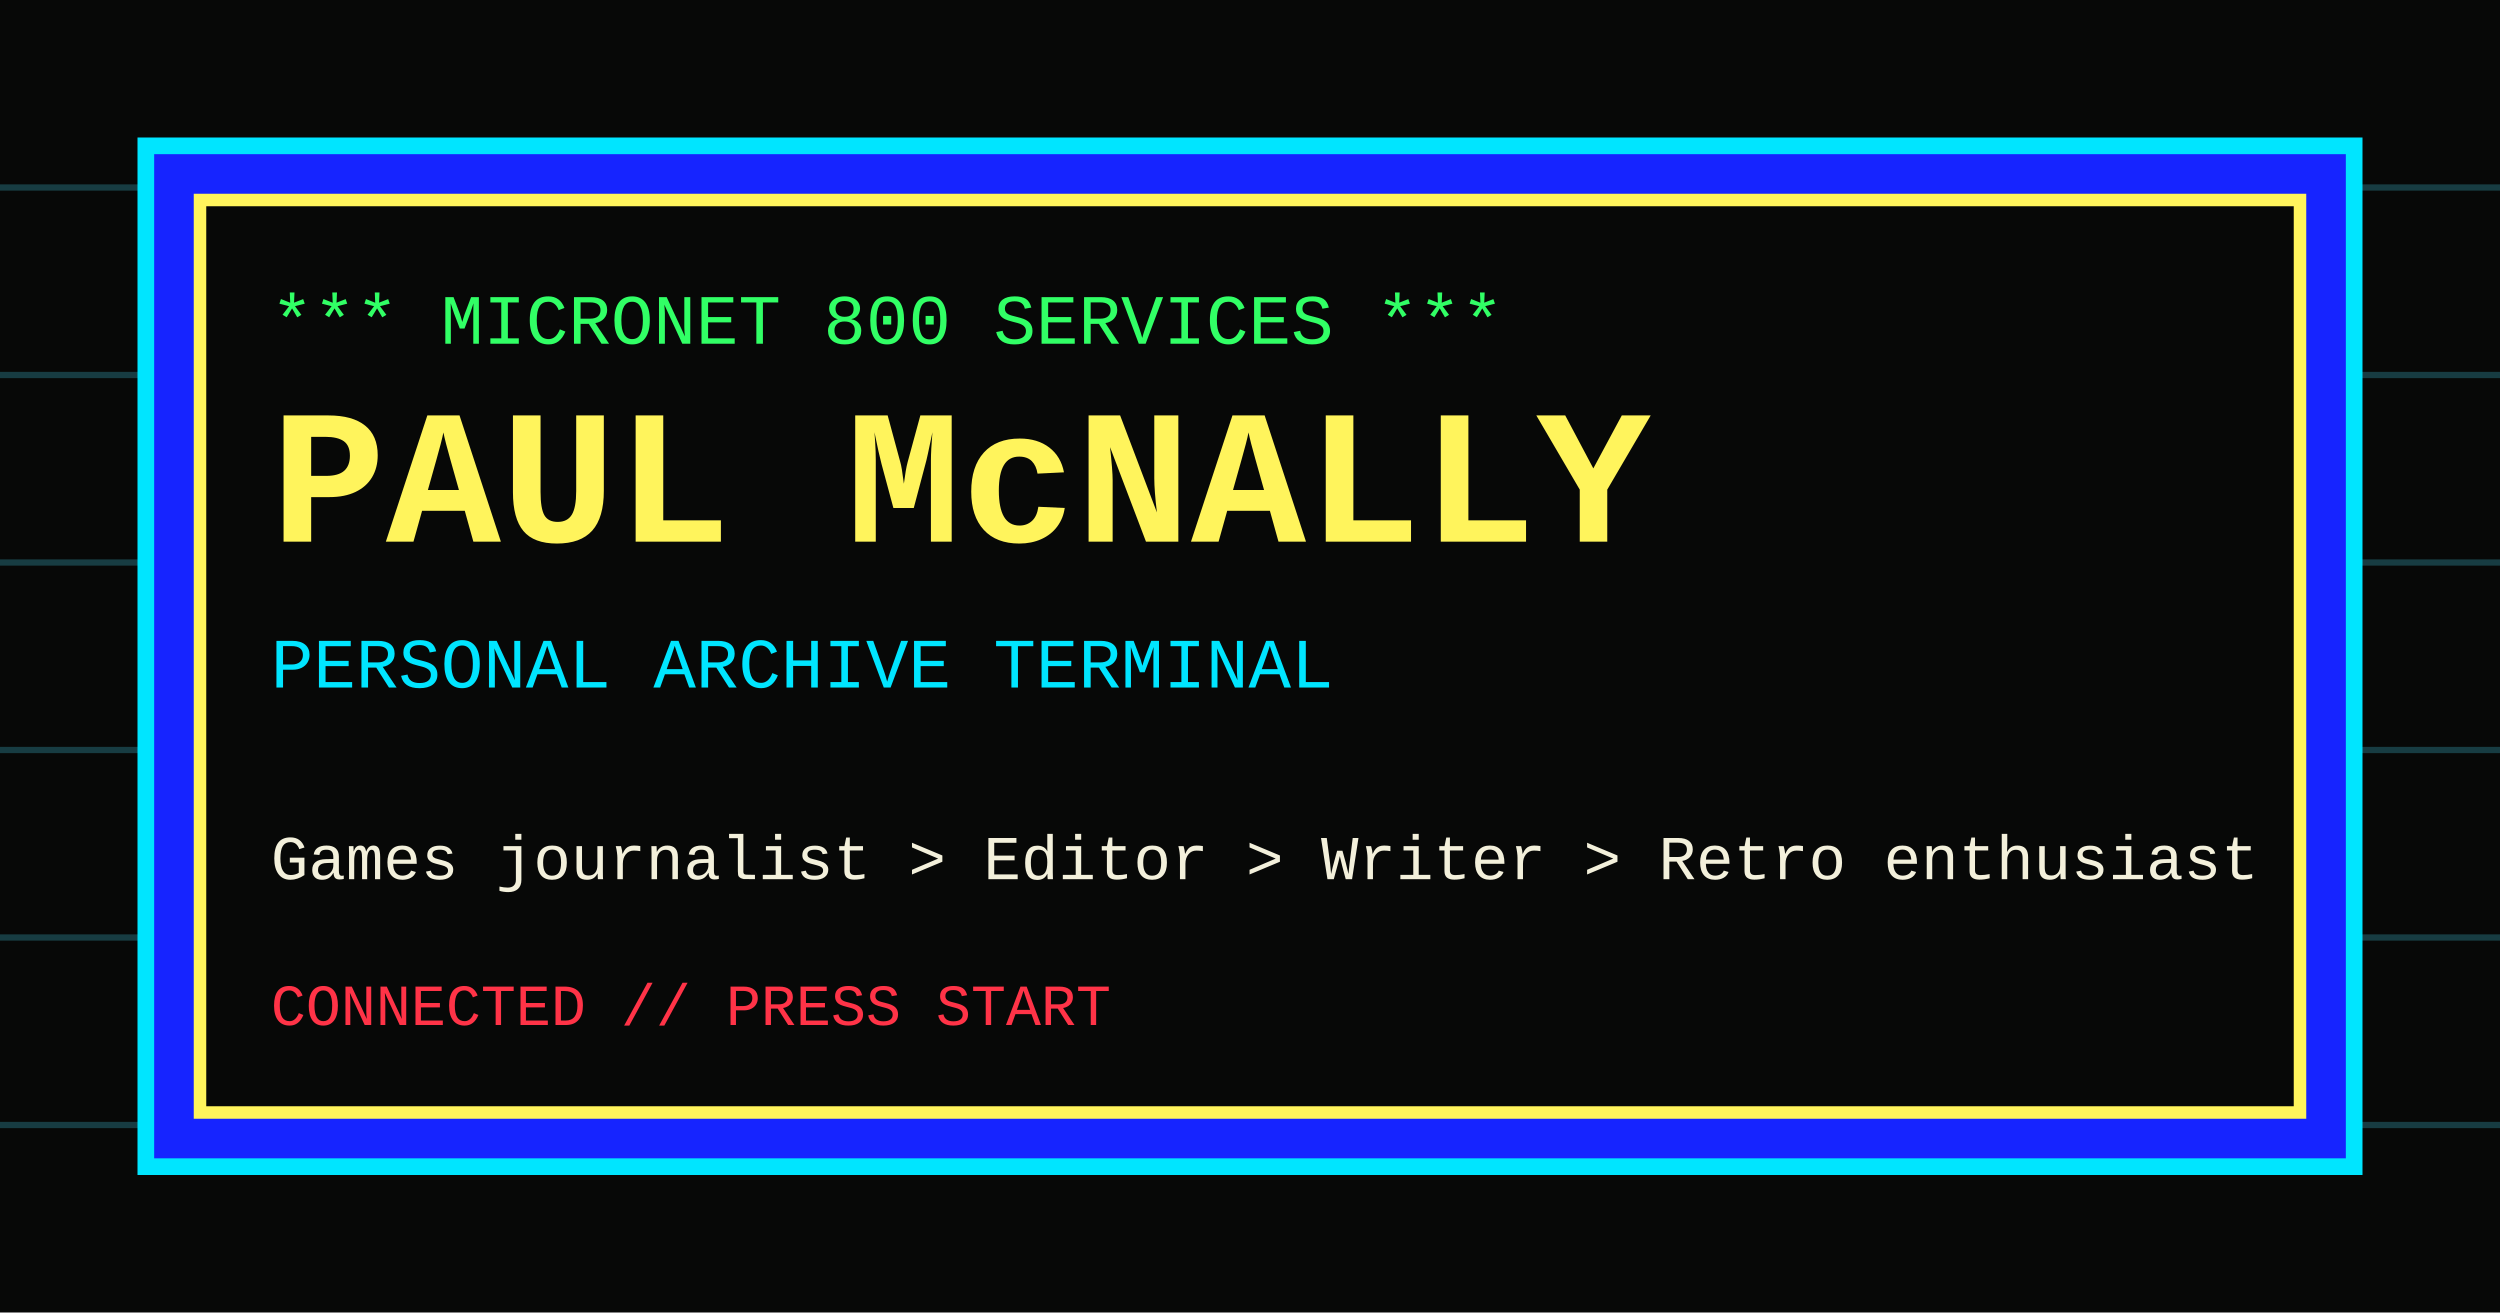
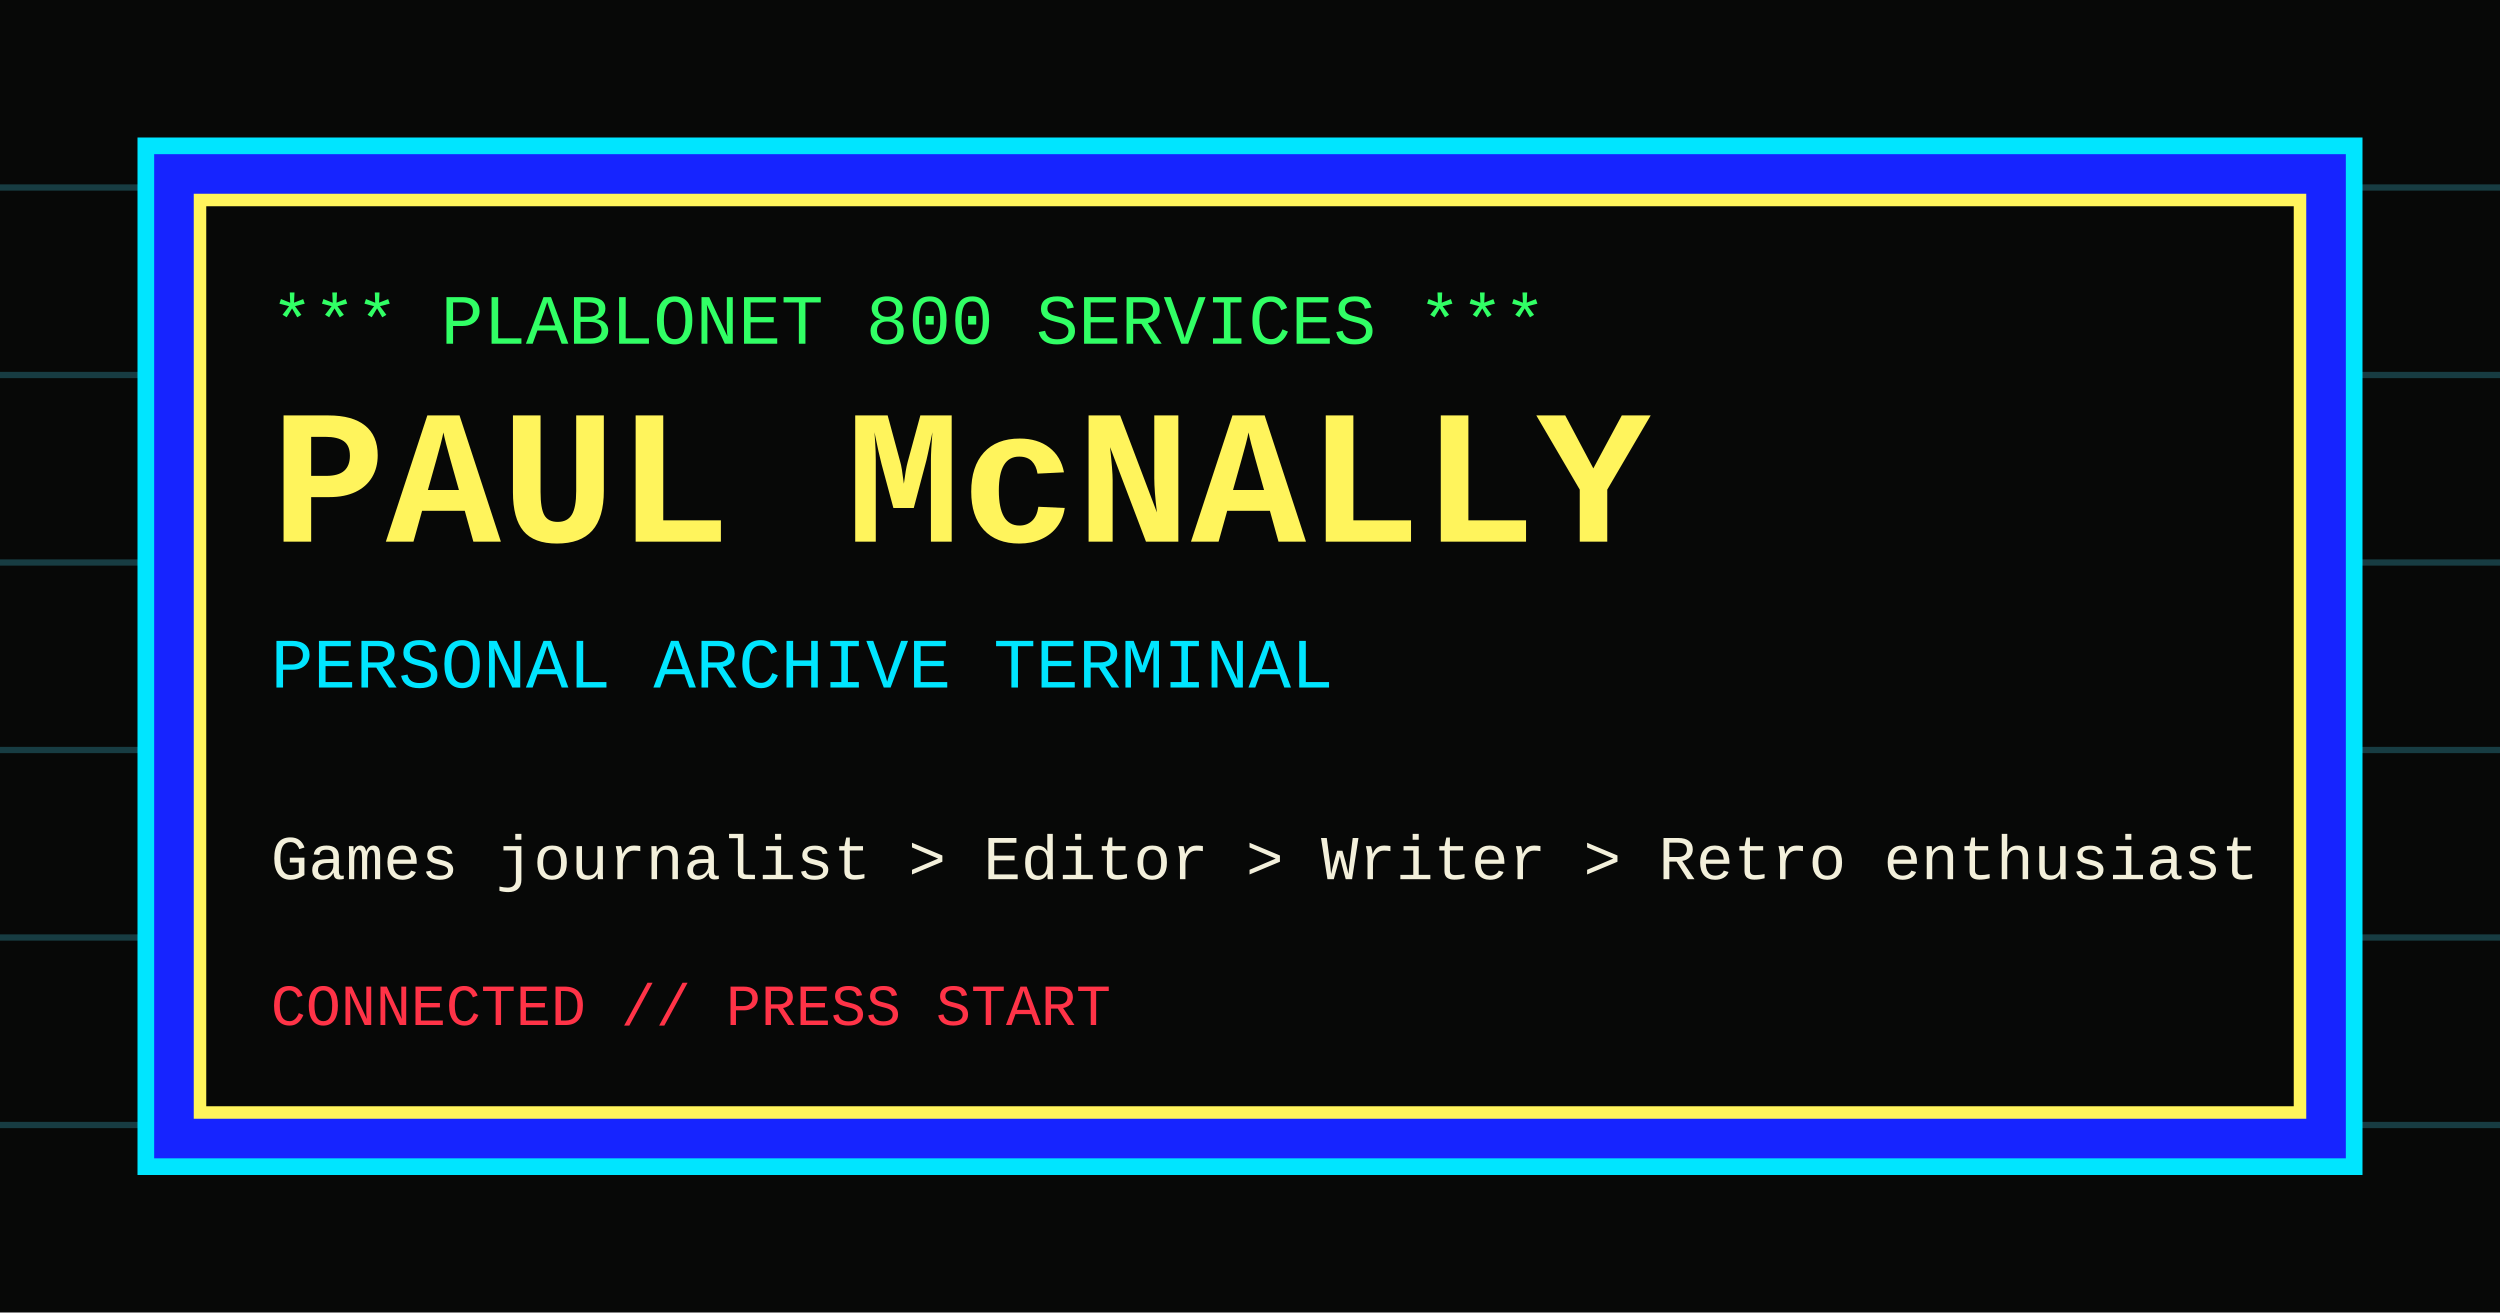
<svg xmlns="http://www.w3.org/2000/svg" viewBox="0 0 1200 630">
  <rect width="1200" height="630" fill="#070807" />
  <path d="M0 90h1200M0 180h1200M0 270h1200M0 360h1200M0 450h1200M0 540h1200" stroke="#173c42" stroke-width="3" />
  <rect x="70" y="70" width="1060" height="490" fill="#1624ff" stroke="#00e5ff" stroke-width="8" />
  <rect x="96" y="96" width="1008" height="438" fill="#070807" stroke="#fff45c" stroke-width="6" />
-   <text x="130" y="165" font-family="Courier New, monospace" font-size="34" fill="#31ff65">*** MICRONET 800 SERVICES ***</text>
+   <text x="130" y="165" font-family="Courier New, monospace" font-size="34" fill="#31ff65">*** PLABLONET 800 SERVICES ***</text>
  <text x="130" y="260" font-family="Courier New, monospace" font-size="92" font-weight="700" fill="#fff45c">PAUL McNALLY</text>
  <text x="130" y="330" font-family="Courier New, monospace" font-size="34" fill="#00e5ff">PERSONAL ARCHIVE TERMINAL</text>
  <text x="130" y="422" font-family="Courier New, monospace" font-size="30" fill="#f3f0db">Games journalist &gt; Editor &gt; Writer &gt; Retro enthusiast</text>
  <text x="130" y="492" font-family="Courier New, monospace" font-size="28" fill="#ff3347">CONNECTED // PRESS START</text>
</svg>
